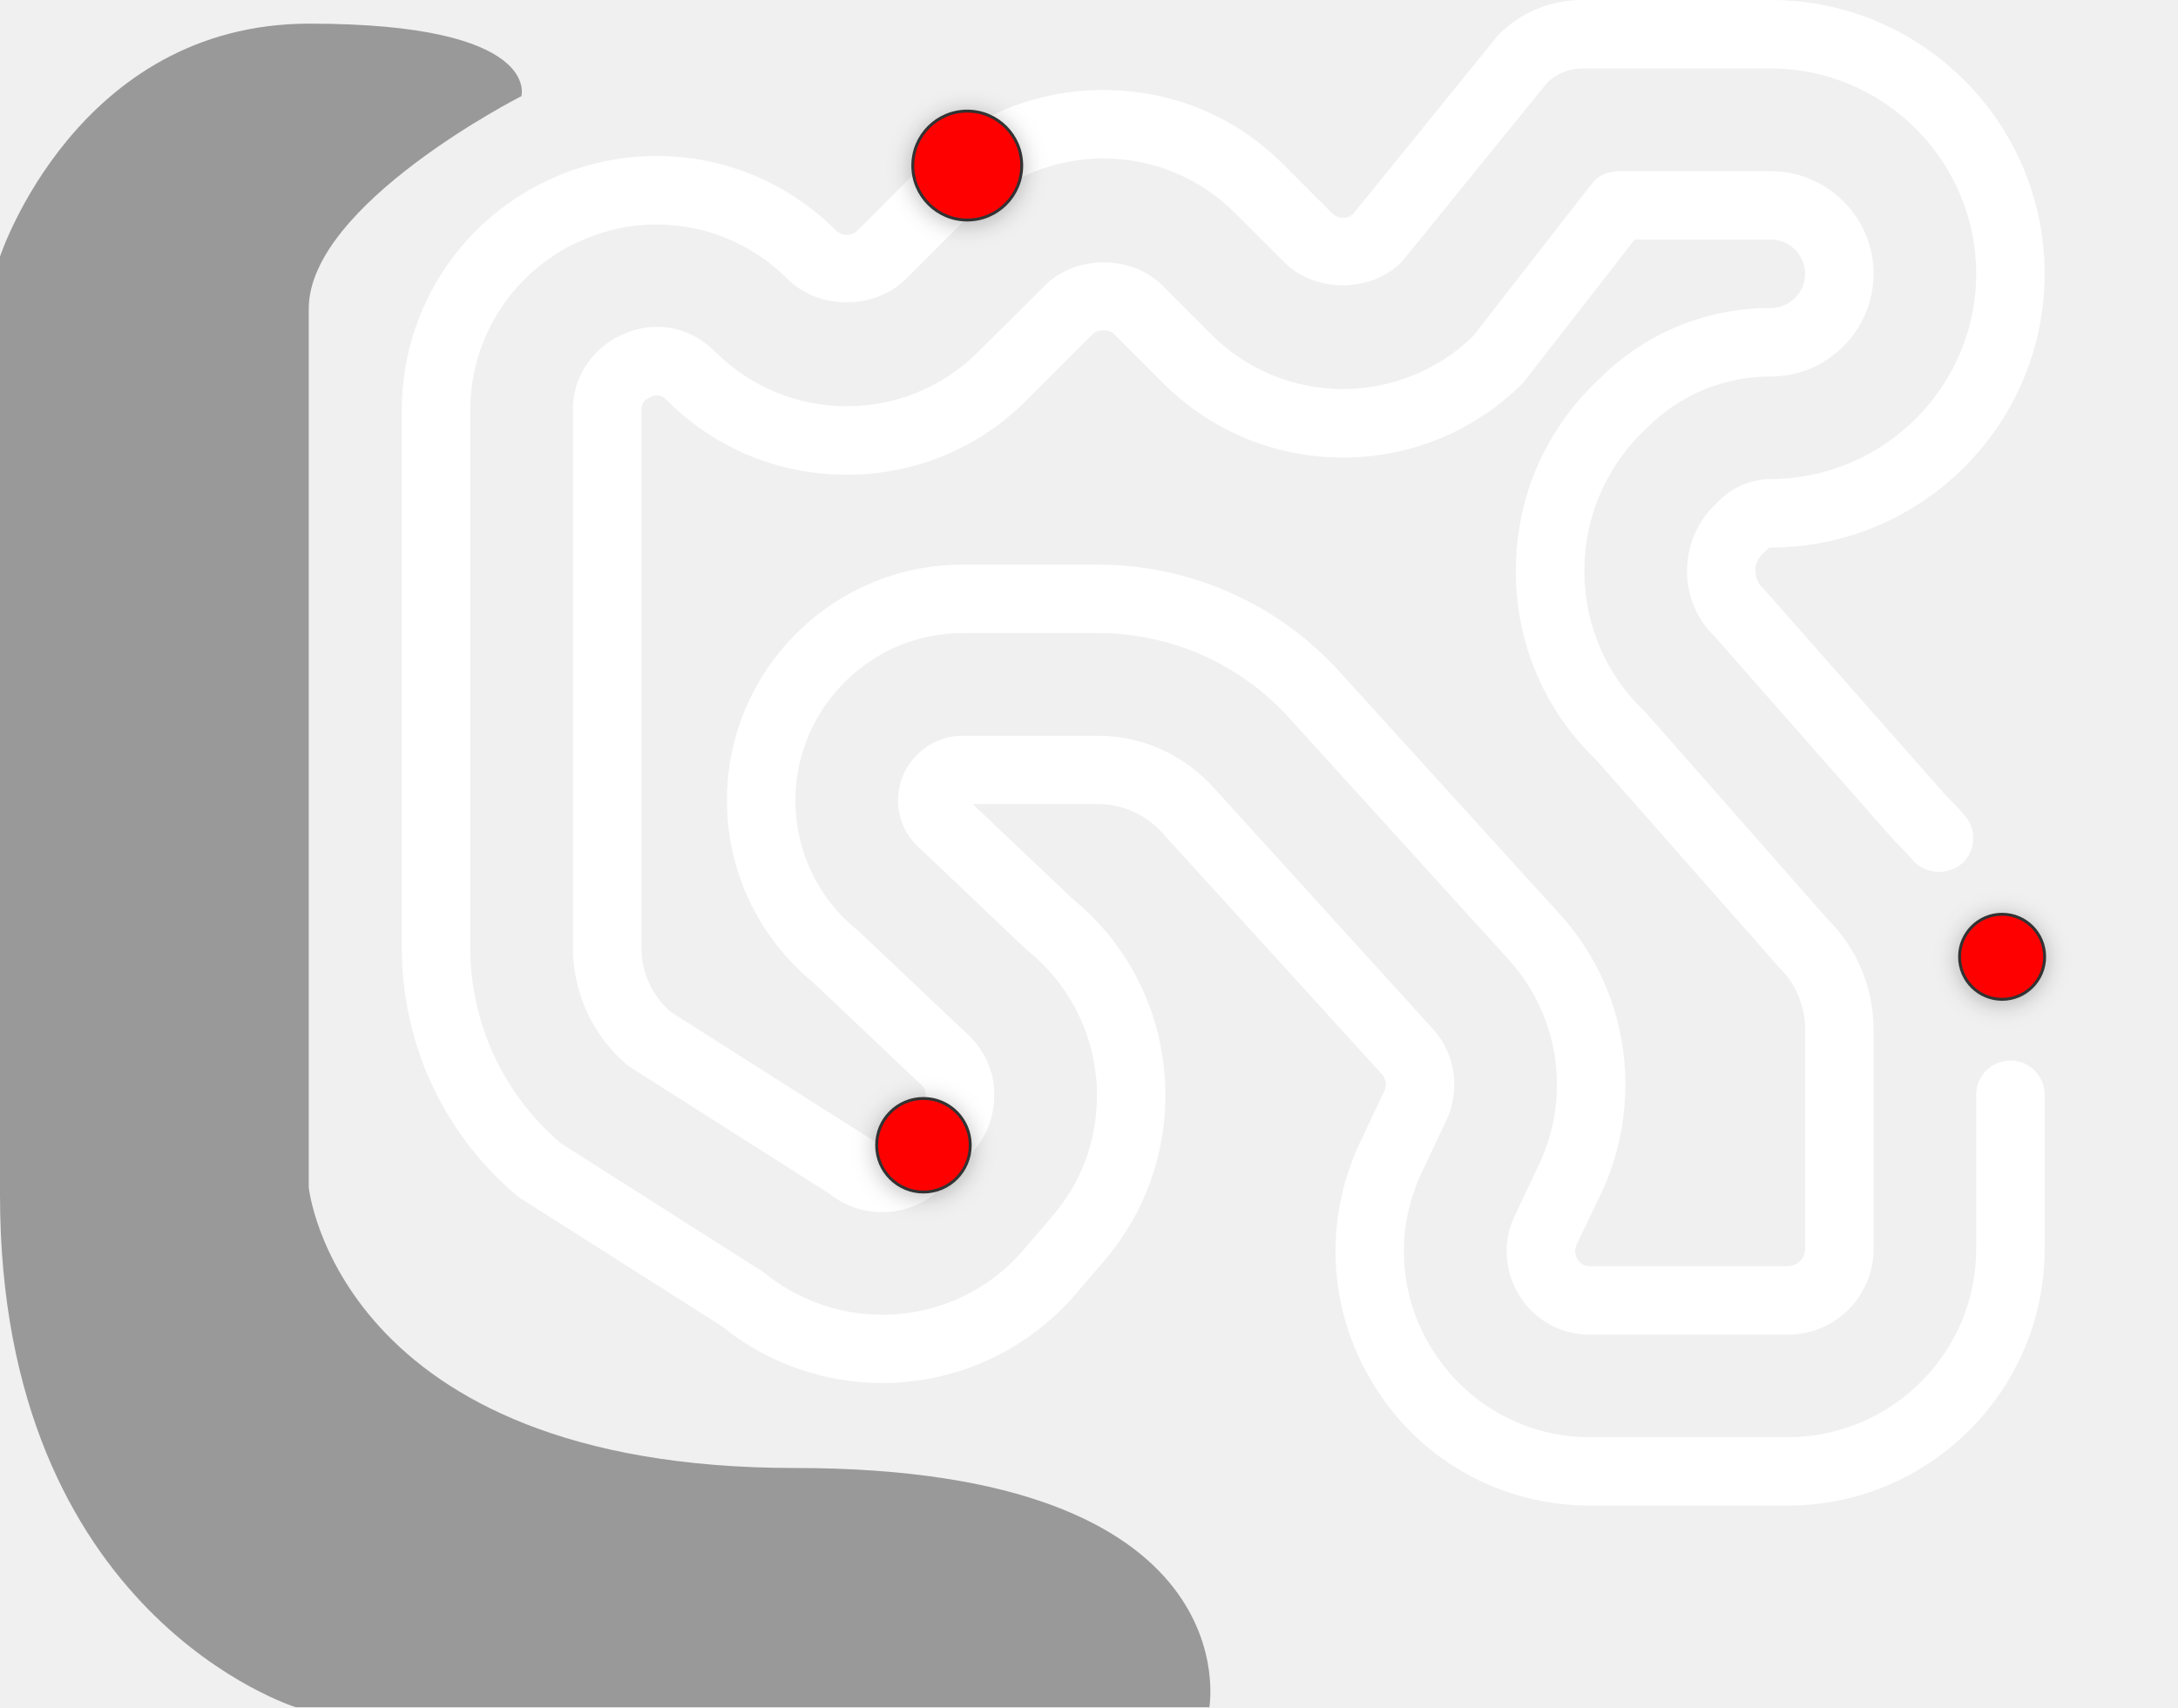
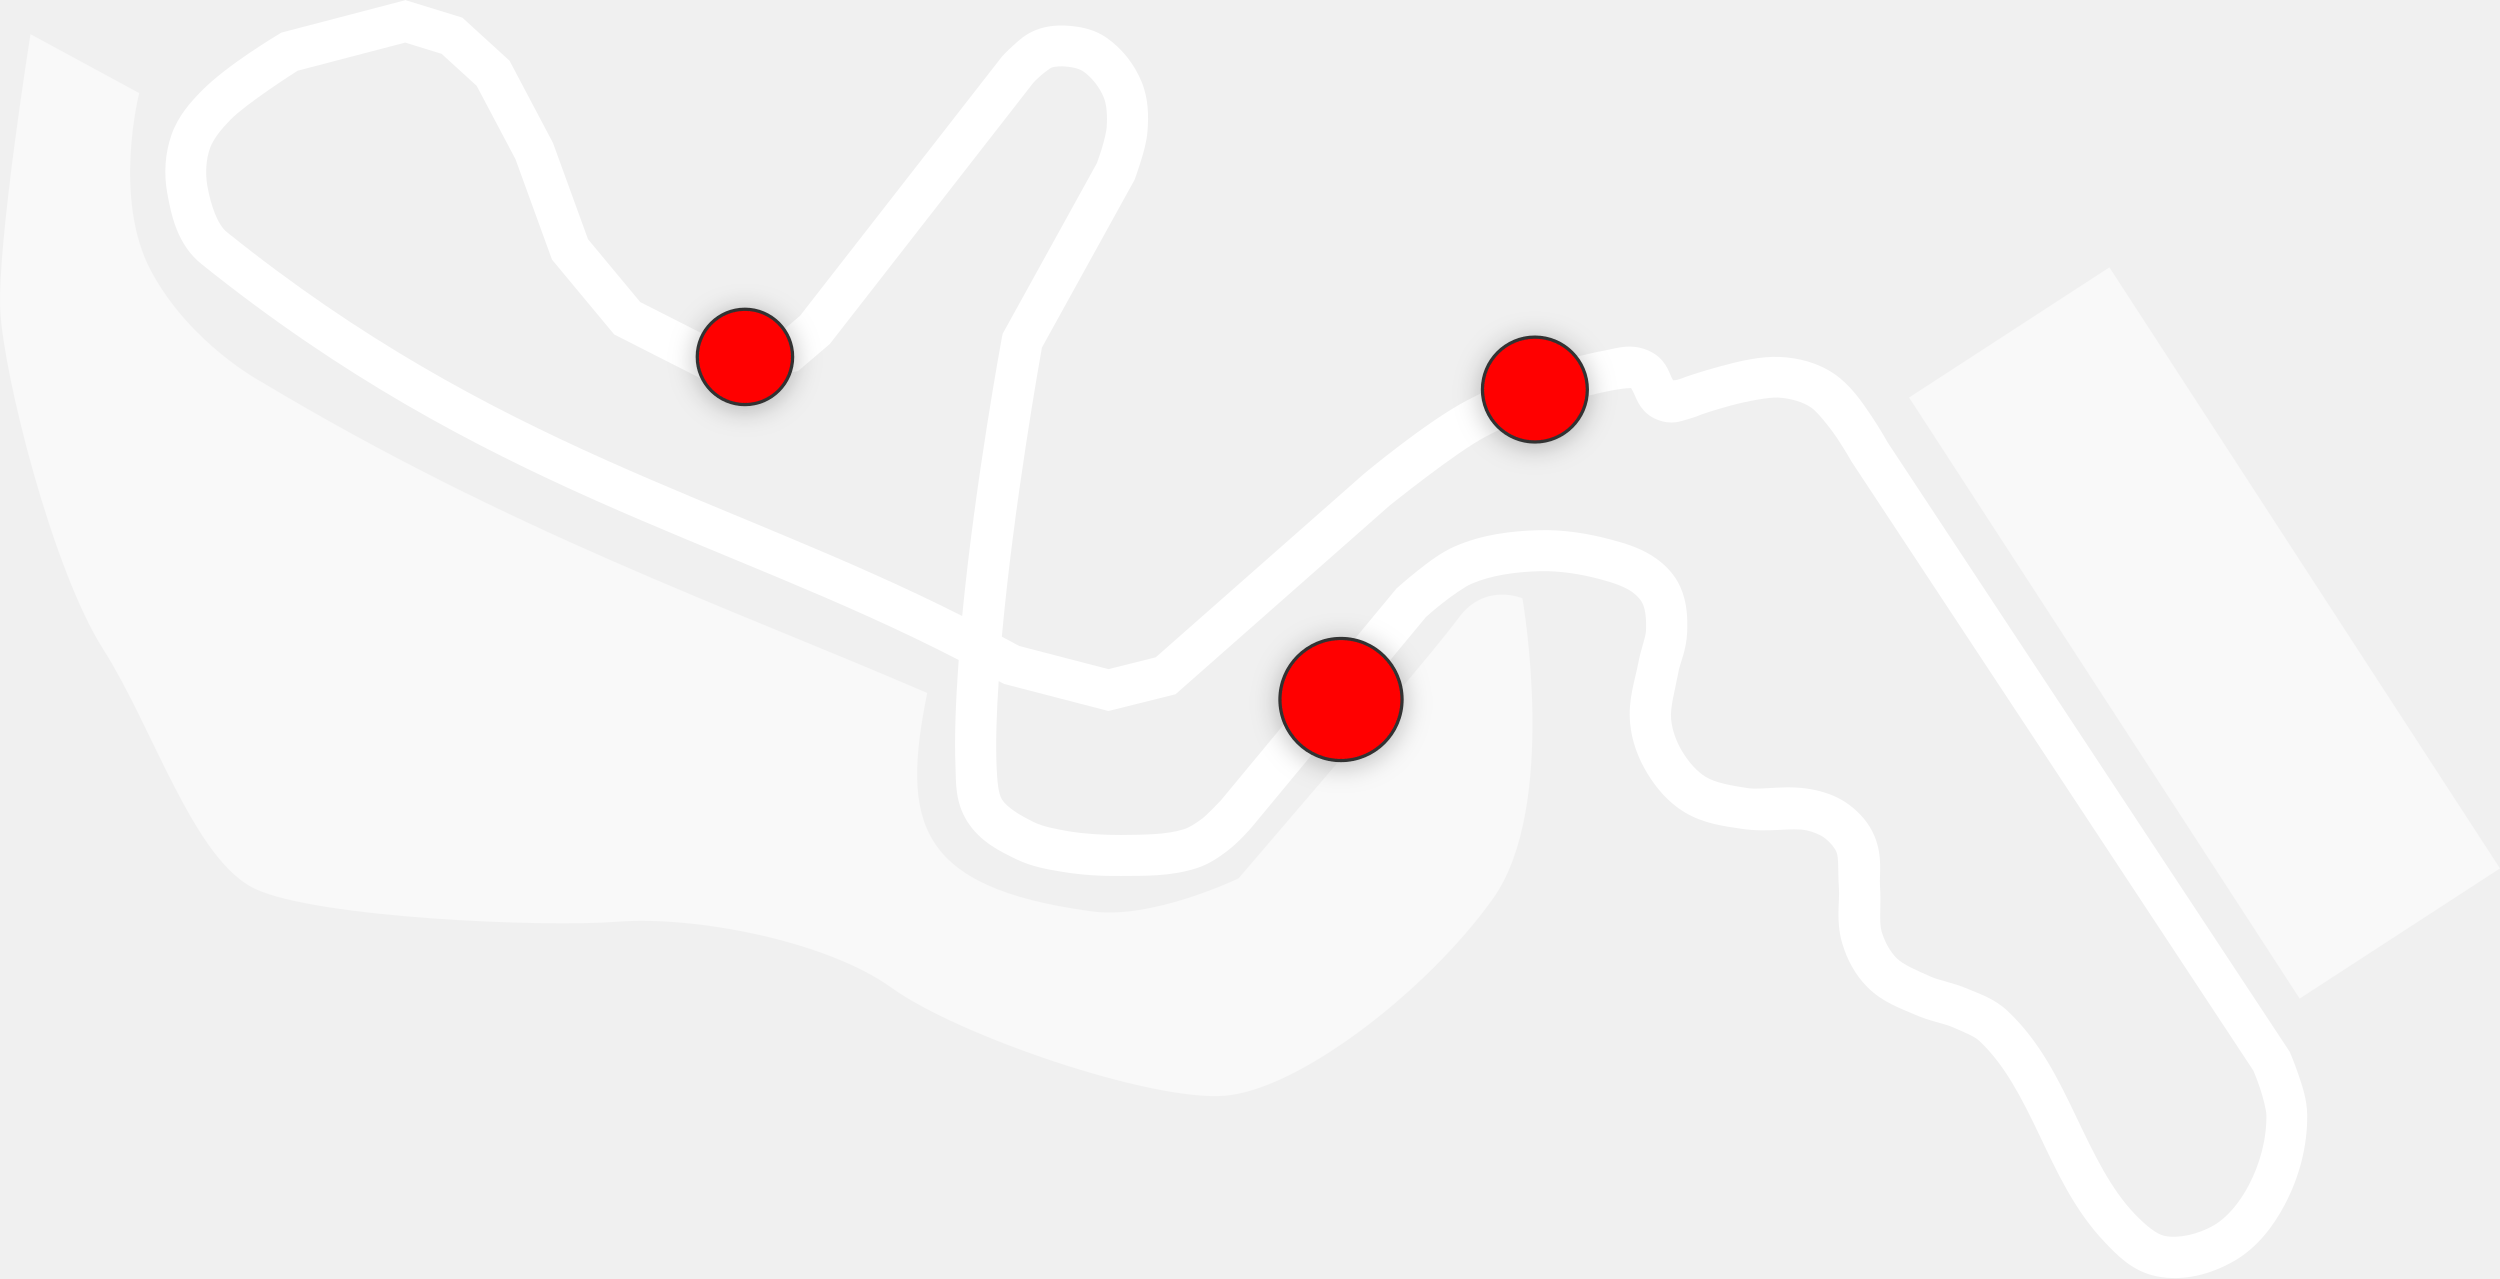
- <svg xmlns="http://www.w3.org/2000/svg" width="100%" height="100%" viewBox="0 0 542.4 425.273" version="1.1" id="svg5" xml:space="preserve">
+ <svg xmlns="http://www.w3.org/2000/svg" width="100%" height="100%" viewBox="0 0 404.296 206.689" version="1.1" id="svg5" xml:space="preserve">
  <defs id="defs2" />
-   <g id="layer1" transform="translate(171.3218,102.72)">
-     <g id="g78" transform="matrix(0.3635276,0,0,0.3635276,-454.0372,-74.95762)" style="fill:none">
+   <g id="layer1" transform="translate(99.03273,-61.18408)">
+     <g id="g78" transform="matrix(0.2645833,0,0,0.2645833,-25.69962,20.31819)" style="fill:none">
      <g id="base-map" style="fill:none">
-         <path d="m 600.75,448.85 c 1.18,4.488 -1.613,9.062 -6.102,10.242 -0.172,0.039 -0.348,0.031 -0.523,0.066 -0.535,0.098 -1.082,0.191 -1.594,0.191 -3.809,0 -7.195,-2.621 -8.125,-6.434 -1.145,-4.328 1.43,-8.777 5.637,-10.082 0.156,-0.047 0.297,-0.125 0.465,-0.16 4.481,-1.098 9.133,1.691 10.242,6.176 z m -6.016,27.27 c -4.656,0 -8.383,3.723 -8.465,8.293 v 0.172 38.184 c 0,25.66 -20.914,46.488 -46.566,46.566 h -48.941 c -15.836,0 -30.395,-8.047 -38.863,-21.422 -4.742,-7.367 -7.195,-15.914 -7.195,-24.555 0,-6.856 1.527,-13.461 4.488,-19.719 l 6.012,-12.699 c 1.27,-2.711 1.949,-5.844 1.949,-8.898 0,-5.078 -1.863,-9.984 -5.336,-13.801 l -54.531,-60.027 c -7.281,-7.875 -17.523,-12.445 -28.191,-12.445 h -33.609 c -8.723,0 -15.914,7.195 -15.914,16 0,4.656 2.031,9.062 5.582,12.02 l 26.082,24.812 0.508,0.422 c 9.738,7.875 15.664,19.133 16.852,31.578 0.168,1.438 0.168,2.875 0.168,4.231 0,11.094 -3.809,21.422 -11.094,29.891 l -7.113,8.297 c -8.637,10.156 -21.418,16 -34.965,16 -10.758,0 -21.164,-3.809 -29.379,-10.578 l -50.043,-31.832 c -14.227,-12.117 -22.434,-29.727 -22.434,-48.438 v -132.84 c 0,-18.633 11.176,-35.398 28.449,-42.512 5.672,-2.363 11.598,-3.559 17.609,-3.559 12.277,0 23.797,4.832 32.512,13.551 7.617,7.613 21.422,7.613 29.125,0 l 16.426,-16.43 c 8.637,-8.637 20.238,-13.461 32.516,-13.461 12.273,0 23.875,4.828 32.512,13.461 l 12.188,12.195 c 7.621,7.613 21.426,7.699 29.125,-0.09 l 35.98,-44.359 c 2.453,-2.289 5.5,-3.473 8.723,-3.473 h 46.566 c 27.938,0 50.801,22.863 50.801,50.801 0,27.941 -22.863,50.719 -50.891,50.801 -4.656,0 -9.227,1.945 -12.617,5.25 l -1.355,1.355 c -4.316,4.231 -6.691,10.152 -6.691,16.254 0.086,6.09 2.453,11.766 6.691,15.914 l 44.703,50.801 0.508,0.504 c 1.438,1.359 2.797,2.797 4.066,4.316 2.852,3.266 8.125,3.668 11.539,1.125 0.133,-0.098 0.277,-0.168 0.402,-0.273 1.699,-1.531 2.797,-3.559 2.875,-5.844 0.172,-2.281 -0.508,-4.398 -2.031,-6.098 -1.523,-1.859 -3.215,-3.559 -4.914,-5.25 l -44.621,-50.629 -0.508,-0.516 c -1.188,-1.184 -1.691,-2.539 -1.777,-4.152 0,-1.684 0.508,-2.957 1.699,-4.141 l 1.352,-1.355 c 0.258,-0.258 0.422,-0.336 0.766,-0.336 37.336,0 67.73,-30.395 67.73,-67.738 0,-37.336 -30.398,-67.73 -67.73,-67.73 h -46.566 c -7.961,0 -15.324,3.043 -20.914,8.723 l -35.895,44.273 c -1.445,1.273 -3.641,1.184 -5.082,-0.168 l -12.105,-12.113 c -11.848,-11.941 -27.684,-18.453 -44.531,-18.453 -16.852,0 -32.688,6.516 -44.535,18.453 l -16.34,16.344 c -1.445,1.438 -3.812,1.438 -5.25,0 -11.855,-11.855 -27.605,-18.465 -44.449,-18.465 -8.297,0 -16.426,1.613 -24.129,4.832 -23.625,9.738 -38.863,32.59 -38.863,58.168 v 132.84 c 0,23.961 10.5,46.488 28.957,61.812 l 50.125,31.832 c 11.09,9.055 25.23,14.137 39.711,14.137 18.453,0 35.902,-8.047 47.836,-21.926 l 7.117,-8.305 c 9.82,-11.426 15.156,-25.988 15.156,-40.895 0,-2.023 -0.086,-3.894 -0.258,-5.754 -1.527,-16.934 -9.566,-32.172 -22.691,-42.93 l -24.723,-23.449 h 31.07 c 5.93,0 11.602,2.539 15.664,6.938 l 54.527,59.941 c 0.594,0.68 0.934,1.613 0.934,2.453 0,0.594 -0.086,1.098 -0.336,1.613 l -6.016,12.699 c -3.981,8.383 -6.098,17.781 -6.098,27.004 0,11.859 3.387,23.457 9.824,33.621 11.512,18.375 31.406,29.297 53.086,29.297 h 49.02 c 34.965,0 63.5,-28.531 63.5,-63.5 v -38.184 c -0.004,-4.637 -3.816,-8.438 -8.473,-8.438 z m -116.58,25.652 c 2.961,-6.262 4.402,-12.867 4.402,-19.73 0,-11.426 -4.231,-22.348 -11.941,-30.898 l -54.523,-60.031 c -12.02,-13.211 -29.121,-20.746 -46.992,-20.746 h -33.609 c -22.695,0 -41.316,18.633 -41.316,41.402 0,12.535 5.586,24.219 15.324,32.086 l 0.504,0.422 25.996,24.641 c 4.231,3.559 6.856,8.551 7.371,14.137 v 1.699 c 0,4.914 -1.699,9.738 -4.914,13.461 l -7.195,8.305 c -3.894,4.574 -9.566,7.109 -15.496,7.109 l -0.172,-0.422 v 0.422 c -4.656,0 -9.145,-1.523 -12.781,-4.41 l -49.957,-31.75 c -8.723,-7.273 -13.715,-17.941 -13.715,-29.297 l 0.004,-132.84 c -0.086,-11.855 9.059,-17.695 12.617,-18.969 2.543,-1.18 5.336,-1.777 8.219,-1.777 h 0.25 c 5.078,0 10.328,2.281 14.137,6.188 8.637,8.629 20.238,13.461 32.516,13.461 12.278,0 23.875,-4.832 32.512,-13.461 l 16.426,-16.344 c 7.617,-7.707 21.504,-7.707 29.121,-0.086 l 12.191,12.195 c 8.637,8.629 20.156,13.371 32.516,13.461 12.105,-0.09 23.625,-4.746 32.172,-13.129 l 29.211,-37.504 c 1.523,-2.117 4.066,-3.293 6.691,-3.293 h 37.762 c 13.965,0 25.398,11.426 25.398,25.398 0,13.965 -11.43,25.402 -25.398,25.402 -11.602,0 -22.441,4.488 -30.652,12.699 l -1.438,1.359 c -9.062,9.145 -14.055,21.246 -14.055,34.027 v 0.594 c 0.172,13.039 5.422,25.145 14.902,34.207 l 0.504,0.504 44.707,50.801 c 7.195,7.109 11.43,17.012 11.43,27.262 v 54.445 c 0,11.684 -9.48,21.172 -21.164,21.172 h -48.941 c -11.176,0 -16.512,-7.965 -17.441,-9.566 -2.117,-3.391 -3.219,-7.109 -3.219,-11.094 0,-2.957 0.68,-6.012 2.035,-8.805 z m -49.535,-122.02 54.527,60.035 c 10.586,11.594 16.344,26.586 16.344,42.246 0,9.402 -2.035,18.465 -6.012,27.016 l -6.098,12.699 c -0.25,0.762 -0.344,1.184 -0.344,1.523 0,0.762 0.422,1.699 0.594,2.035 l 0.086,0.082 c 0.508,0.68 1.27,1.613 2.969,1.613 h 49.02 c 2.289,0 4.231,-1.949 4.231,-4.231 l 0.008,-54.453 c 0,-5.754 -2.371,-11.348 -6.519,-15.32 l -0.508,-0.594 -44.621,-50.629 c -12.617,-12.102 -19.73,-28.449 -19.902,-45.973 v -0.258 -0.594 c 0,-17.438 6.769,-33.691 19.051,-45.969 l 1.441,-1.359 c 11.348,-11.426 26.414,-17.695 42.594,-17.695 4.656,0 8.465,-3.812 8.465,-8.469 0,-4.656 -3.809,-8.465 -8.465,-8.465 l -33.703,0.004 -27.605,35.473 c -11.855,11.855 -27.688,18.465 -44.535,18.465 -16.852,0 -32.684,-6.606 -44.535,-18.465 l -12.105,-12.105 c -1.27,-1.27 -4.152,-1.18 -5.25,0 l -16.34,16.34 c -11.855,11.934 -27.688,18.465 -44.449,18.465 l -0.168,-0.434 v 0.434 c -16.766,0 -32.598,-6.523 -44.449,-18.465 -1.098,-1.02 -1.523,-1.098 -2.195,-1.098 l -0.172,-0.082 c -0.594,0 -1.27,0.258 -1.355,0.258 l -0.25,0.168 c -0.086,0.082 -0.336,0.176 -0.508,0.258 -0.938,0.508 -1.777,1.02 -1.777,3.141 v 132.84 c 0,6.102 2.625,11.941 7.281,15.914 l 49.953,31.75 c 0.59,0.594 1.438,0.852 2.371,0.852 1.012,0 2.117,-0.422 2.793,-1.184 l 7.113,-8.305 c 0.59,-0.762 0.848,-1.523 0.848,-2.453 v -0.168 -0.172 c -0.09,-1.02 -0.508,-1.777 -1.359,-2.539 l -0.508,-0.422 -26.086,-24.738 c -13.461,-11.094 -21.25,-27.512 -21.25,-44.961 0,-32.172 26.164,-58.336 58.25,-58.336 h 33.609 c 22.609,0 44.285,9.57 59.523,26.324 z" id="path247" style="fill:#ffffff" transform="matrix(2.769349,0,0,2.769349,507.9158,-668.2197)" />
+         <path d="m 224.24,264.72 -26.418,6.914 -0.551,0.352 c 0,0 -10.871,6.422 -16.348,12.016 -2.301,2.348 -4.887,5.223 -6.289,9.148 -1.438,4.031 -1.672,8.367 -0.938,12.438 0.852,4.746 2.152,10.934 7.227,15.012 59.73,47.961 109.75,57.758 160.32,83.832 -0.605,8.277 -0.953,16.234 -0.672,22.844 0.102,2.988 -0.102,7.234 2.457,11.301 2.75,4.379 7.07,6.414 10.383,8.027 3.352,1.633 6.711,2.16 9.594,2.648 4.207,0.711 8.445,0.957 12.605,0.906 4.785,-0.051 10.277,0.152 15.859,-1.605 2.711,-0.852 4.793,-2.316 6.516,-3.606 2.586,-1.93 5.168,-4.977 5.168,-4.977 l 0.051,-0.051 36.949,-44.578 c 0.152,-0.152 1.531,-1.379 3.527,-2.961 2.109,-1.672 4.863,-3.543 6.066,-4.062 4.258,-1.832 9.344,-2.539 14.496,-2.68 4.227,-0.102 8.641,0.578 12.949,1.742 2.734,0.742 5.129,1.566 6.715,2.727 0.992,0.727 1.805,1.676 2.141,2.438 0.594,1.316 0.789,3.375 0.695,5.668 -0.051,1.445 -1.059,3.715 -1.672,7.023 -0.621,3.356 -2.176,7.562 -1.691,12.629 0.352,3.812 1.715,7.379 3.582,10.48 1.863,3.082 4.383,6.16 7.883,8.289 4.125,2.5 8.5,2.984 12.035,3.523 5.926,0.906 10.695,-0.352 13.891,0.352 1.512,0.352 2.887,0.922 3.805,1.621 1.176,0.898 2.117,2.055 2.5,2.996 0.516,1.281 0.25,3.934 0.504,7.648 0.203,2.781 -0.699,6.852 0.695,11.621 0.984,3.356 2.699,6.68 5.391,9.352 3.231,3.211 7.055,4.465 9.863,5.707 3.305,1.465 6.184,1.879 8.066,2.691 2.629,1.137 4.699,1.98 5.715,2.934 5.391,5.047 8.992,12.16 12.68,19.875 3.684,7.719 7.438,16.012 13.922,22.789 2.481,2.59 5.734,6.09 10.828,7.141 5.891,1.211 11.73,-0.504 16.402,-3.16 4.988,-2.852 8.395,-7.41 10.777,-11.906 3.078,-5.809 4.902,-12.504 4.785,-19.234 -0.051,-3.066 -1.008,-5.918 -1.859,-8.41 -0.852,-2.492 -1.699,-4.465 -1.699,-4.465 l -0.152,-0.352 -85.336,-129.34 0.203,0.301 c 0,0 -1.426,-2.59 -3.43,-5.586 -2.004,-2.996 -4.367,-6.418 -7.644,-8.723 -3.562,-2.5 -7.727,-3.543 -11.656,-3.723 -4.18,-0.203 -8.75,0.922 -12.664,1.977 -3.914,1.055 -7.031,2.141 -7.031,2.141 l -0.305,0.102 c 0,0 -0.82,0.352 -1.793,0.621 -0.301,0.102 -0.578,0.051 -0.855,0.102 -0.102,-0.152 -0.152,-0.25 -0.352,-0.645 -0.594,-1.324 -1.402,-3.953 -4.488,-5.465 -3.906,-1.914 -7.285,-0.625 -9.129,-0.301 -10.461,1.895 -20.434,5.828 -29.629,10.645 -8.742,4.586 -21.941,15.633 -21.941,15.633 l -0.051,0.051 -43.938,38.719 -10.02,2.508 -18.871,-4.898 c -1.234,-0.684 -2.465,-1.309 -3.691,-1.977 2.562,-28.234 8.227,-59.75 8.488,-61.203 l 19.613,-35.512 0.102,-0.301 c 0,0 0.574,-1.547 1.18,-3.492 0.598,-1.945 1.273,-4.172 1.449,-6.488 0.25,-3.152 0.25,-6.84 -1.258,-10.5 -1.523,-3.684 -4.07,-6.957 -7.391,-9.281 -2.363,-1.652 -4.906,-2.207 -7.109,-2.457 -2.363,-0.25 -5.148,-0.301 -7.992,0.863 -2.207,0.902 -3.512,2.172 -4.719,3.269 -1.215,1.098 -2.125,2.074 -2.125,2.074 l -0.152,0.152 -42.812,54.949 -4.266,3.641 -6.465,1.188 -8.074,-0.102 -15.012,-7.629 -11.059,-13.305 -7.418,-20.391 -9.195,-17.402 -9.98,-9.109 -11.949,-3.68 z m -0.203,9.008 7.734,2.383 7.43,6.781 8.219,15.539 7.723,21.25 13.168,15.84 18.398,9.352 10.934,0.152 9.598,-1.758 6.707,-5.723 43.07,-55.281 c 0.051,-0.102 0.648,-0.695 1.523,-1.48 0.922,-0.836 2.277,-1.715 2.18,-1.672 0.801,-0.352 2.203,-0.453 3.742,-0.25 1.371,0.152 2.535,0.539 3.113,0.945 1.828,1.281 3.473,3.356 4.348,5.481 0.672,1.629 0.828,3.996 0.629,6.539 -0.051,0.711 -0.562,2.887 -1.09,4.586 -0.504,1.559 -0.863,2.586 -0.938,2.785 l -19.965,36.152 -0.152,0.691 c 0,0 -5.637,30.258 -8.43,59.082 -50.523,-25.488 -98.555,-35.402 -155.67,-81.27 -1.953,-1.566 -3.371,-5.582 -4.125,-9.785 -0.453,-2.648 -0.301,-5.594 0.574,-8 0.672,-1.875 2.301,-3.941 4.316,-5.996 3.356,-3.426 13.387,-9.848 14.211,-10.375 l 22.723,-5.945 z m 259.54,73.152 c 0.102,0.203 0.352,0.535 0.641,1.211 0.629,1.395 1.605,4.168 4.871,5.457 3.066,1.215 4.941,0.352 6.566,-0.102 1.621,-0.453 2.91,-1.023 2.91,-1.023 l -0.301,0.102 c 0,0 2.84,-0.992 6.418,-1.953 3.582,-0.961 8.047,-1.785 10.016,-1.691 2.609,0.152 5.285,0.902 7.078,2.168 1.129,0.789 3.652,3.793 5.43,6.449 1.773,2.656 3.039,4.941 3.039,4.941 l 0.203,0.305 84.871,128.63 c 0.102,0.25 0.672,1.57 1.352,3.562 0.734,2.156 1.387,4.926 1.395,5.754 0.102,5.039 -1.34,10.434 -3.777,15.027 -1.879,3.547 -4.508,6.777 -7.422,8.438 -3.231,1.844 -7.34,2.816 -10.363,2.195 -1.699,-0.352 -3.996,-2.227 -6.309,-4.641 -5.152,-5.391 -8.645,-12.75 -12.363,-20.531 -3.719,-7.777 -7.68,-16 -14.57,-22.465 -2.832,-2.648 -6,-3.613 -8.203,-4.566 -3.301,-1.426 -6.144,-1.84 -7.996,-2.66 -3.184,-1.41 -5.848,-2.523 -7.269,-3.93 -1.391,-1.387 -2.539,-3.473 -3.176,-5.637 -0.613,-2.09 -0.051,-5.441 -0.352,-9.789 -0.152,-2.277 0.625,-6 -1.109,-10.289 -1.164,-2.883 -3.164,-5.027 -5.266,-6.641 -2.258,-1.727 -4.781,-2.656 -7.168,-3.195 -6.039,-1.355 -11.059,0.051 -14.484,-0.453 -3.613,-0.551 -6.785,-1.113 -8.844,-2.363 -1.84,-1.113 -3.598,-3.098 -4.969,-5.359 -1.281,-2.125 -2.156,-4.559 -2.371,-6.816 -0.25,-2.594 0.805,-6.016 1.586,-10.23 0.352,-1.812 1.652,-4.469 1.809,-8.23 0.102,-2.836 0.051,-6.223 -1.445,-9.586 -1.148,-2.559 -2.988,-4.465 -4.934,-5.883 -3.168,-2.312 -6.625,-3.293 -9.562,-4.09 -4.906,-1.328 -10.133,-2.188 -15.445,-2.039 -5.758,0.152 -11.914,0.898 -17.684,3.379 -2.949,1.266 -5.684,3.371 -8.027,5.223 -2.344,1.859 -4.141,3.484 -4.141,3.484 l -0.25,0.203 -37.23,44.914 c 0,0.051 -3.109,3.234 -3.906,3.828 -1.48,1.102 -2.828,1.934 -3.93,2.281 -3.75,1.18 -8.363,1.148 -13.359,1.211 -3.742,0 -7.465,-0.203 -11.055,-0.789 -2.852,-0.504 -5.375,-0.984 -7.254,-1.895 -3.129,-1.523 -5.773,-3.152 -6.836,-4.848 -0.766,-1.215 -0.996,-3.812 -1.137,-7.059 -0.203,-5.117 0,-11.391 0.453,-17.973 0.25,0.102 0.453,0.25 0.68,0.352 l 0.504,0.25 22.047,5.719 14.207,-3.551 45.383,-40.004 c 0.051,0 13.801,-11.148 20.426,-14.621 8.621,-4.523 17.816,-8.105 27.148,-9.793 2.231,-0.402 3.391,-0.402 3.527,-0.402 z" fill-rule="evenodd" id="path346" style="fill:#fff" transform="matrix(2.887294,0,0,2.887294,-676.4512,-609.8708)" />
      </g>
-       <g id="public-areas" style="fill:#ffffff">
-         <path style="fill:#999999;stroke-width:0.728" d="m 1134.868,-10.473 c 0,0 -145.66,73.966 -145.66,145.66 0,71.694 0,602.095 0,602.095 0,0 19.868,192.251 332.989,192.251 313.121,0 283.965,163.947 283.965,163.947 H 980.383 c 0,0 -202.682,-62.468 -202.682,-351.056 0,-288.589 0,-642.987 0,-642.987 0,0 52.481,-159.606 212.003,-159.606 159.522,0 145.165,49.696 145.165,49.696 z" id="path527" transform="translate(-2.8081315e-5)" />
+       <g id="public-areas" style="fill:#fff">
+         <path style="opacity:0.569;fill:#fff;stroke-width:0.265" d="m -76.516,76.24 -17.59,-9.532 c 0,0 -5.431,34.076 -4.888,44.664 0.542,10.588 8.48,41.994 16.61,54.746 8.129,12.752 14.672,34.144 24.608,38.819 9.936,4.675 46.483,6.26 58.689,5.307 12.206,-0.953 33.603,3.02 44.273,10.713 10.671,7.692 41.871,18.377 53.834,17.434 11.964,-0.943 32.704,-16.898 43.38,-31.855 10.677,-14.957 4.776,-48.595 4.776,-48.595 0,0 -6.026,-2.634 -10.281,3.103 -4.256,5.737 -16.752,20.132 -16.752,20.132 l -18.887,22.054 c 0,0 -14.186,6.839 -24.016,5.296 -28.19,-3.874 -30.521,-14.486 -26.32,-35.276 -32.608,-14.059 -67.428,-26.174 -107.684,-50.317 0,0 -11.455,-6.093 -17.789,-17.838 -6.335,-11.744 -1.961,-28.856 -1.961,-28.856 z" id="path1115" transform="matrix(3.779528,0,0,3.779528,97.13242,-76.79318)" />
+         <rect style="opacity:0.569;fill:#fff;stroke-width:0.265" id="rect1171" width="38.643" height="115.93" x="107.47" y="219.463" transform="matrix(3.169221,-2.059337,2.059337,3.169221,97.13242,-76.79318)" />
      </g>
      <g id="map-popups" style="fill:none">
        <g class="popup-group" id="g28" style="fill:none">
-           <circle id="trigger1" class="trigger-btn" cx="2149.246" cy="579.243" r="29.137" fill="#ff9800" stroke="#333333" stroke-width="2" style="fill:#ff0000" />
+           <circle id="trigger1" class="trigger-btn" cx="178.157" cy="372.616" r="29.137" fill="#ff9800" stroke="#333333" stroke-width="2" style="fill:#ff0000" />
          <g class="map-popup" id="popup1" style="fill:none">
-             <rect x="2109.246" y="509.243" width="160" height="60" rx="12" fill="#ffffff" stroke="#333333" stroke-width="0rem" id="rect23" style="fill:#ffffff" />
-             <text x="2119.246" y="544.243" id="text25" style="fill:#ffffff">Las Vegas Strip</text>
+             <rect x="138.157" y="302.616" width="160" height="60" rx="12" fill="#ffffff" stroke="#333333" stroke-width="0rem" id="rect23" style="fill:#fff" />
+             <text x="148.157" y="337.616" id="text25" style="fill:#fff, color:##000">Las Vegas Strip</text>
          </g>
        </g>
        <g class="popup-group" id="g36" style="fill:none">
-           <circle id="trigger2" class="trigger-btn" cx="1410.31" cy="708.378" r="32.052" fill="#29b6f6" stroke="#333333" stroke-width="2" style="fill:#ff0000" />
-           <g class="map-popup" id="popup2" style="fill:#ffffff">
-             <rect x="1380.31" y="638.378" width="160" height="60" rx="12" fill="#ffffff" stroke="#333333" stroke-width="2" id="rect31" style="fill:#ffffff" />
-             <text x="1390.31" y="673.378" id="text33" style="fill:#ffffff">Downtown Vegas</text>
+           <circle id="trigger2" class="trigger-btn" cx="660.993" cy="392.558" r="32.052" fill="#29b6f6" stroke="#333333" stroke-width="2" style="fill:#ff0000" />
+           <g class="map-popup" id="popup2" style="fill:#fff">
+             <rect x="630.993" y="322.558" width="160" height="60" rx="12" fill="#ffffff" stroke="#333333" stroke-width="2" id="rect31" style="fill:#fff" />
+             <text x="640.993" y="357.558" id="text33" style="fill:#fff, color:##000">Downtown Vegas</text>
          </g>
        </g>
        <g class="popup-group" id="g44" style="fill:none">
-           <circle id="trigger3" class="trigger-btn" fill="#e91e63" stroke="#333333" stroke-width="2" style="fill:#ff0000" r="37.307" cy="37.076" cx="1440.316" />
+           <circle id="trigger3" class="trigger-btn" fill="#e91e63" stroke="#333333" stroke-width="2" style="fill:#ff0000" r="37.307" cy="582.013" cx="542.48" />
          <g class="map-popup" id="popup3" style="fill:none">
-             <rect x="1400.316" y="-32.924" width="160" height="60" rx="12" fill="#ffffff" stroke="#333333" stroke-width="2" id="rect39" style="fill:#ffffff" />
-             <text x="1410.316" y="2.076" id="text41" style="fill:#ffffff">Arts District</text>
+             <rect x="502.48" y="512.013" width="160" height="60" rx="12" fill="#ffffff" stroke="#333333" stroke-width="2" id="rect39" style="fill:#fff" />
+             <text x="512.48" y="547.013" id="text41" style="fill:#fff, color:##000">Arts District</text>
          </g>
        </g>
      </g>
    </g>
  </g>
  <style id="style9">
    .popup-group .map-popup {
-       visibility: unset;
+       visibility: hidden;
      opacity: 0;
      pointer-events: none;
      transition: opacity 0.2s;
    }
    .popup-group:hover .map-popup,
    .popup-group:focus-within .map-popup {
      visibility: visible;
      opacity: 1;
      pointer-events: auto;
    }
    .trigger-btn {
      cursor: pointer;
      /* Confirmed: Removed transition property as nothing is transitioning on hover anymore */
      /* transition: r 0.15s, filter 0.2s; */
      filter: drop-shadow(0 2px 8px #0004);
    }
    .trigger-btn:hover {
      /* No changes here, as per previous fixes */
    }
    .map-popup rect {
      filter: drop-shadow(0 2px 12px #0002);
    }
    .map-popup text {
      font-family: sans-serif;
      font-size: 18px;
      fill: #1a1a1a;
      pointer-events: none;
    }
  </style>
</svg>
